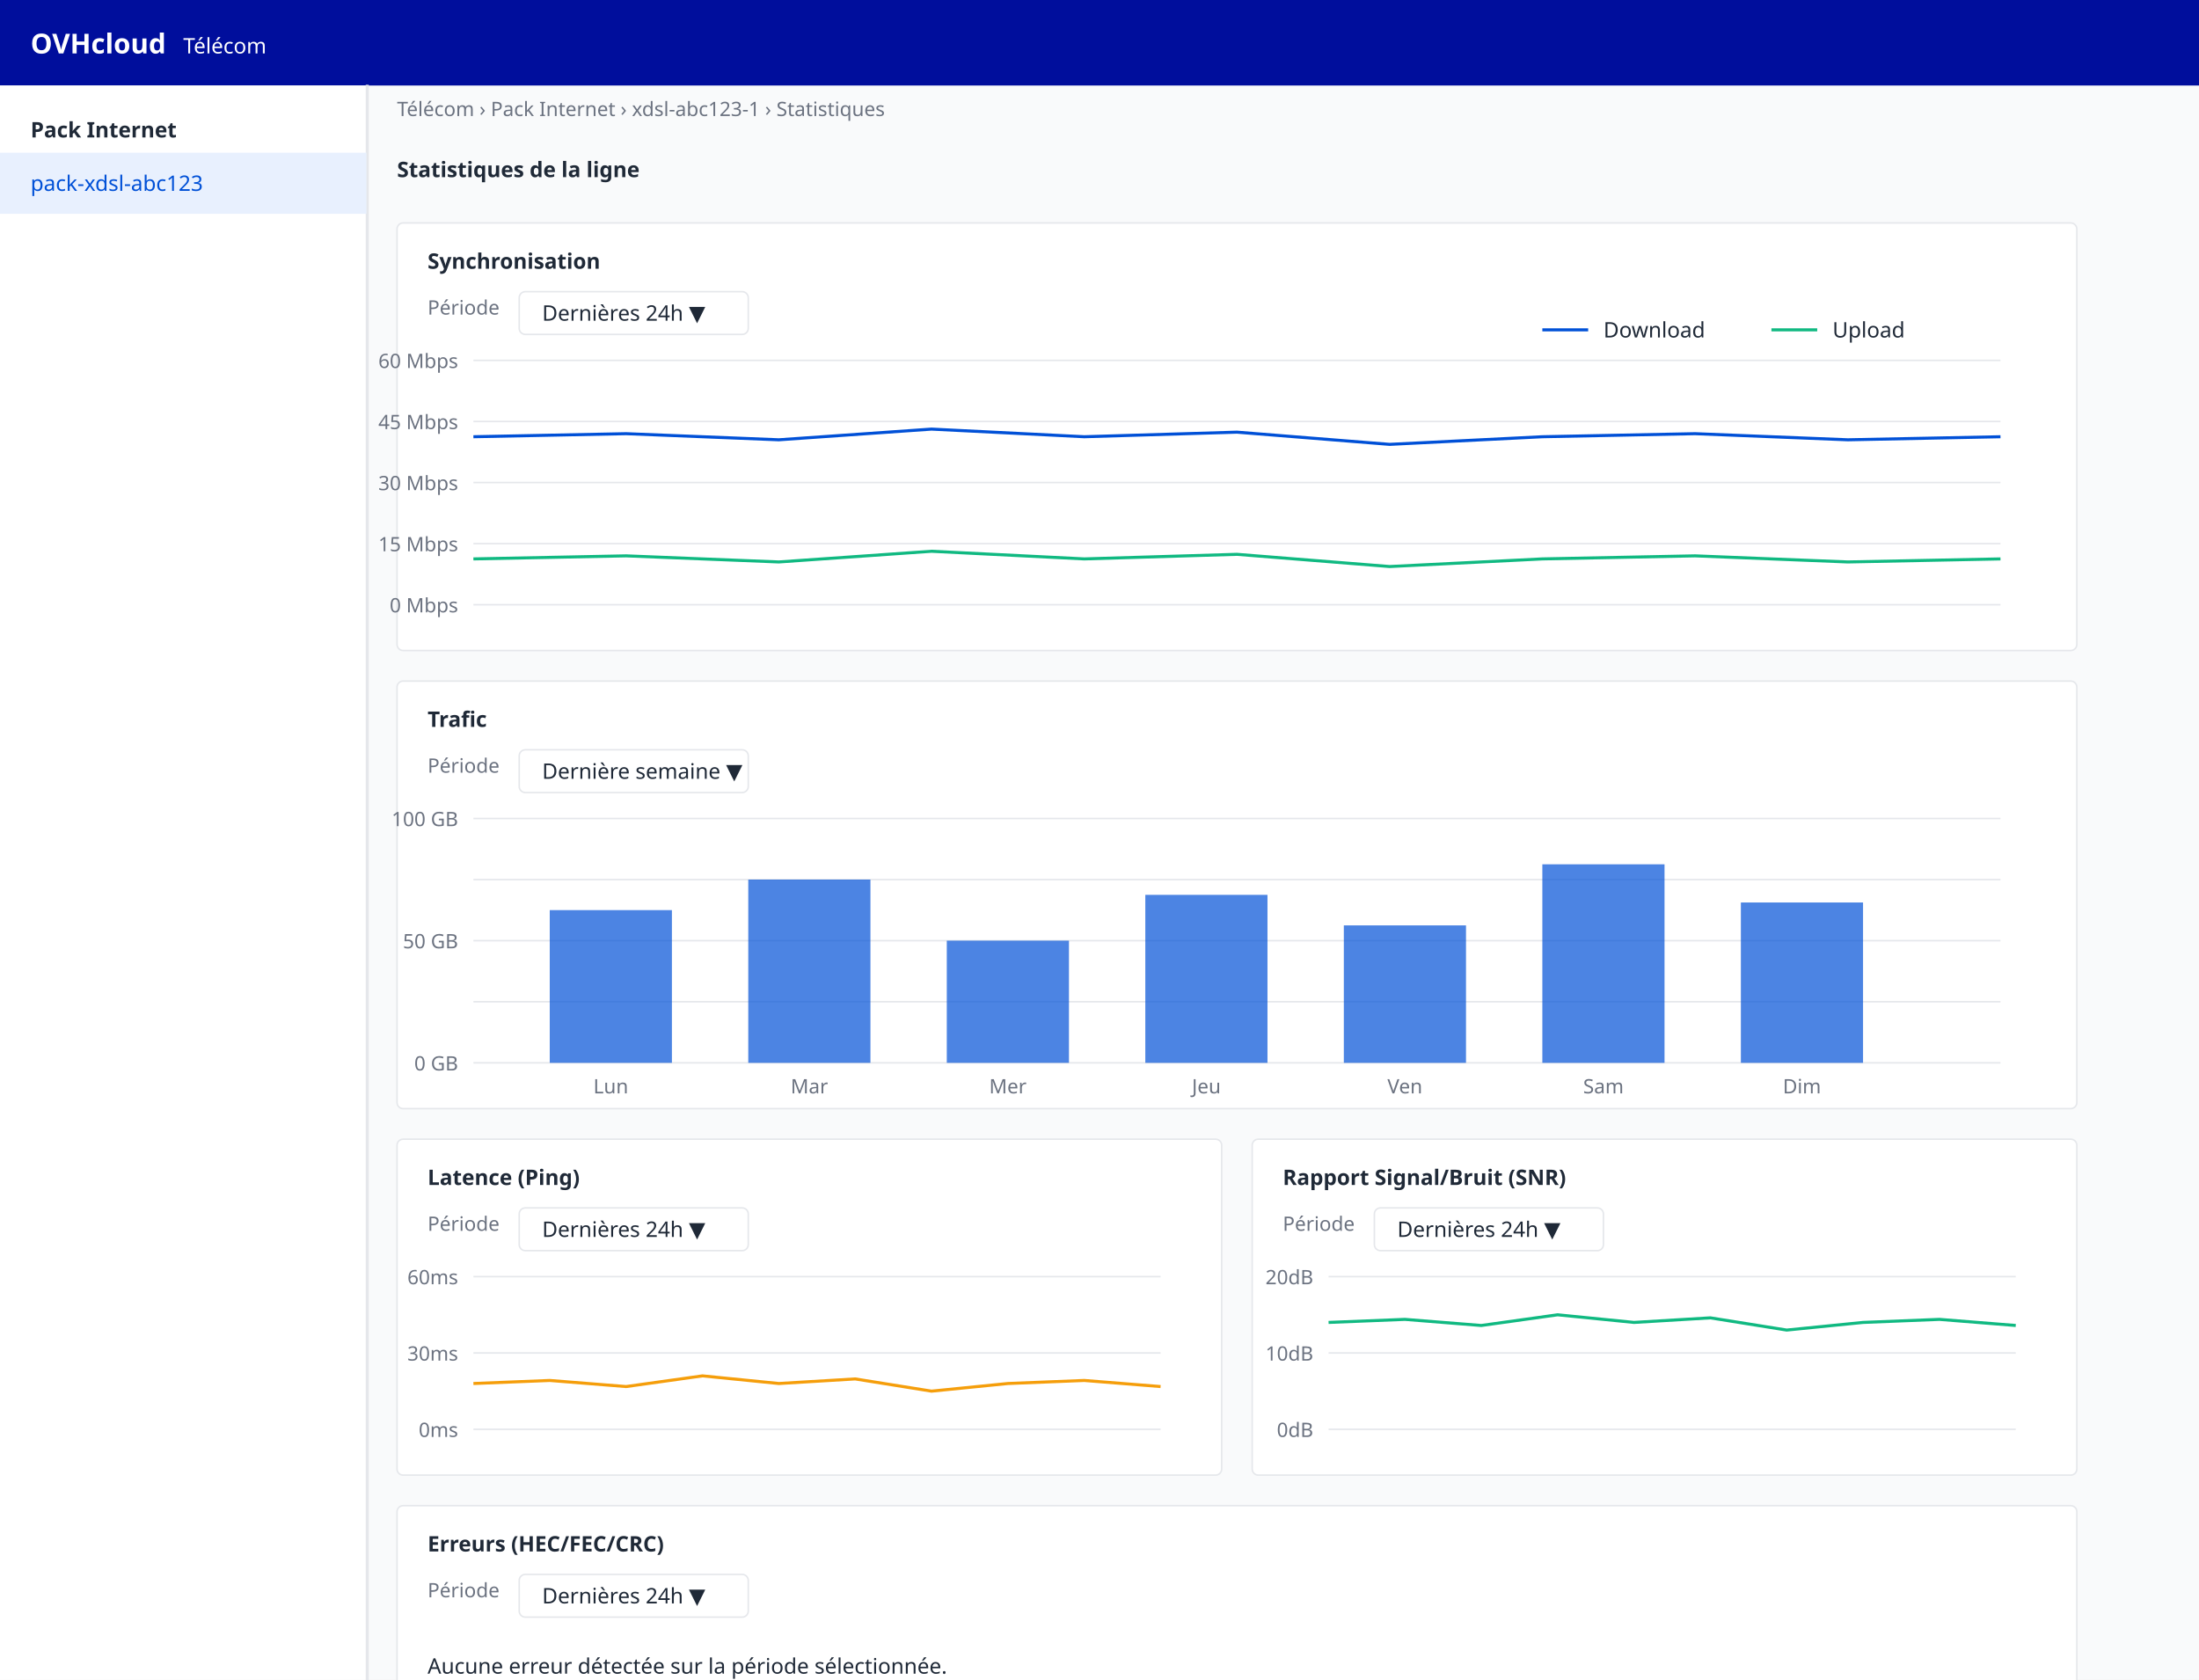
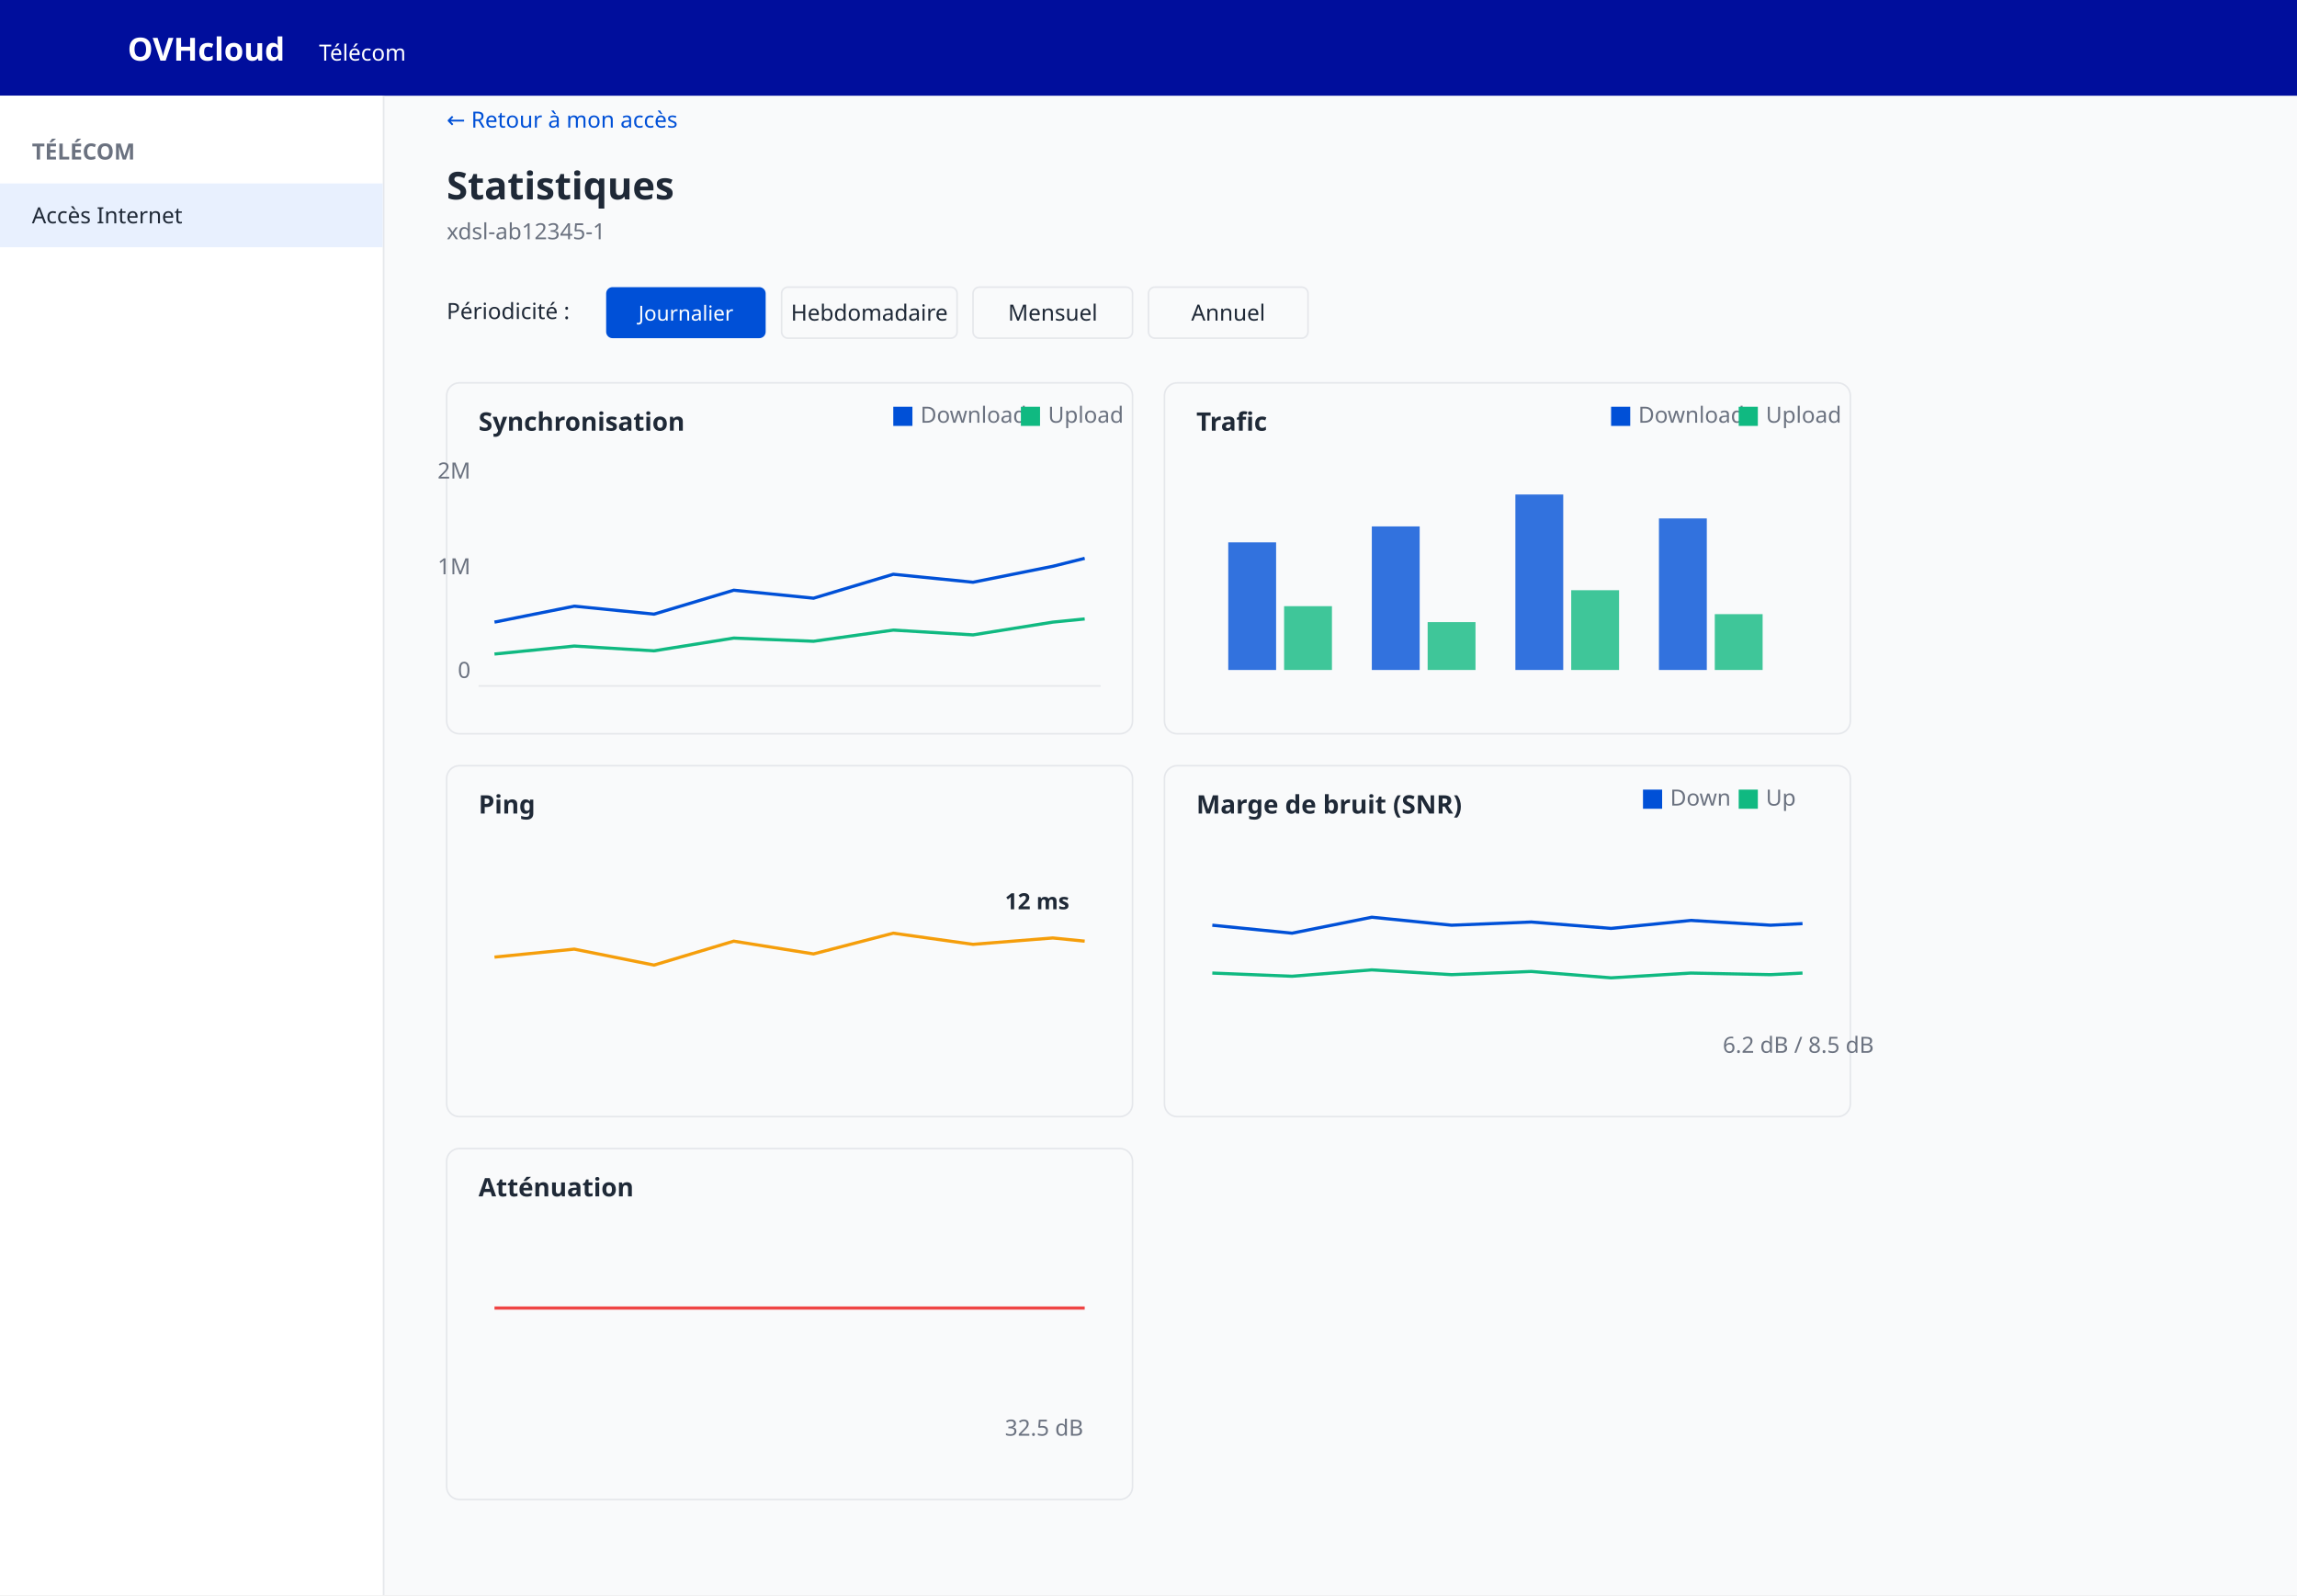
- <svg xmlns="http://www.w3.org/2000/svg" viewBox="0 0 1440 1100" width="1440" height="1100">
+ <svg xmlns="http://www.w3.org/2000/svg" viewBox="0 0 1440 1000" width="1440" height="1000">
  <defs>
    <style>
-       .bg-header { fill: #000E9C; }
      .bg-muted { fill: #F9FAFB; }
      .bg-white { fill: #FFFFFF; }
+       .bg-header { fill: #000E9C; }
      .bg-primary { fill: #0050D7; }
      .text-body { font-family: 'Source Sans Pro', sans-serif; font-size: 14px; fill: #1F2937; }
-       .text-muted { font-family: 'Source Sans Pro', sans-serif; font-size: 13px; fill: #6B7280; }
+       .text-muted { font-family: 'Source Sans Pro', sans-serif; font-size: 14px; fill: #6B7280; }
      .text-white { font-family: 'Source Sans Pro', sans-serif; fill: #FFFFFF; }
-       .text-primary { font-family: 'Source Sans Pro', sans-serif; fill: #0050D7; }
+       .text-title { font-family: 'Source Sans Pro', sans-serif; font-size: 24px; font-weight: 600; fill: #1F2937; }
+       .text-section { font-family: 'Source Sans Pro', sans-serif; font-size: 16px; font-weight: 600; fill: #1F2937; }
+       .text-link { font-family: 'Source Sans Pro', sans-serif; font-size: 14px; fill: #0050D7; }
      .border { stroke: #E5E7EB; stroke-width: 1; fill: none; }
-       .tile { fill: #FFFFFF; stroke: #E5E7EB; stroke-width: 1; }
-       .chart-line-down { stroke: #0050D7; stroke-width: 2; fill: none; }
-       .chart-line-up { stroke: #10B981; stroke-width: 2; fill: none; }
-       .chart-grid { stroke: #E5E7EB; stroke-width: 1; }
+       .line-upload { stroke: #10B981; stroke-width: 2; fill: none; }
+       .line-download { stroke: #0050D7; stroke-width: 2; fill: none; }
    </style>
  </defs>
-   <rect width="1440" height="1100" class="bg-muted" />
-   <rect width="1440" height="56" class="bg-header" />
-   <text x="20" y="35" class="text-white" font-size="18" font-weight="bold">OVHcloud</text>
-   <text x="120" y="35" class="text-white" font-size="14">Télécom</text>
-   <rect x="0" y="56" width="240" height="1044" class="bg-white" />
-   <rect x="240" y="56" width="1" height="1044" class="border" />
-   <text x="20" y="90" class="text-body" font-weight="bold">Pack Internet</text>
-   <rect x="0" y="100" width="240" height="40" fill="#E8F0FE" />
-   <text x="20" y="125" class="text-primary" font-size="14">pack-xdsl-abc123</text>
-   <g transform="translate(260, 76)">
-     <text x="0" y="0" class="text-muted" font-size="13">Télécom › Pack Internet › xdsl-abc123-1 › Statistiques</text>
-     <text x="0" y="40" class="text-body" font-size="24" font-weight="bold">Statistiques de la ligne</text>
-     <g transform="translate(0, 70)">
-       <rect x="0" y="0" width="1100" height="280" rx="4" class="tile" />
-       <text x="20" y="30" class="text-body" font-size="16" font-weight="bold">Synchronisation</text>
-       <text x="20" y="60" class="text-muted" font-size="13">Période</text>
-       <rect x="80" y="45" width="150" height="28" rx="4" fill="#FFFFFF" stroke="#E5E7EB" />
-       <text x="95" y="64" class="text-body" font-size="13">Dernières 24h ▼</text>
-       <g transform="translate(50, 90)">
-         <line x1="0" y1="0" x2="1000" y2="0" class="chart-grid" />
-         <line x1="0" y1="40" x2="1000" y2="40" class="chart-grid" />
-         <line x1="0" y1="80" x2="1000" y2="80" class="chart-grid" />
-         <line x1="0" y1="120" x2="1000" y2="120" class="chart-grid" />
-         <line x1="0" y1="160" x2="1000" y2="160" class="chart-grid" />
-         <text x="-10" y="5" class="text-muted" font-size="10" text-anchor="end">60 Mbps</text>
-         <text x="-10" y="45" class="text-muted" font-size="10" text-anchor="end">45 Mbps</text>
-         <text x="-10" y="85" class="text-muted" font-size="10" text-anchor="end">30 Mbps</text>
-         <text x="-10" y="125" class="text-muted" font-size="10" text-anchor="end">15 Mbps</text>
-         <text x="-10" y="165" class="text-muted" font-size="10" text-anchor="end">0 Mbps</text>
-         <path d="M0,50 L100,48 L200,52 L300,45 L400,50 L500,47 L600,55 L700,50 L800,48 L900,52 L1000,50" class="chart-line-down" />
-         <path d="M0,130 L100,128 L200,132 L300,125 L400,130 L500,127 L600,135 L700,130 L800,128 L900,132 L1000,130" class="chart-line-up" />
-         <line x1="700" y1="-20" x2="730" y2="-20" class="chart-line-down" />
-         <text x="740" y="-15" class="text-body" font-size="12">Download</text>
-         <line x1="850" y1="-20" x2="880" y2="-20" class="chart-line-up" />
-         <text x="890" y="-15" class="text-body" font-size="12">Upload</text>
-       </g>
+   <rect width="1440" height="1000" class="bg-muted" />
+   <rect width="1440" height="60" class="bg-header" />
+   <text x="80" y="38" class="text-white" font-size="20" font-weight="bold">OVHcloud</text>
+   <text x="200" y="38" class="text-white" font-size="14">Télécom</text>
+   <rect x="0" y="60" width="240" height="940" class="bg-white" />
+   <rect x="240" y="60" width="1" height="940" fill="#E5E7EB" />
+   <text x="20" y="100" class="text-muted" font-size="12" font-weight="600">TÉLÉCOM</text>
+   <rect x="0" y="115" width="240" height="40" fill="#E8F0FE" />
+   <text x="20" y="140" class="text-body" font-weight="500" fill="#0050D7">Accès Internet</text>
+   <g transform="translate(280, 80)">
+     <text x="0" y="0" class="text-link" font-size="13">← Retour à mon accès</text>
+     <text x="0" y="45" class="text-title">Statistiques</text>
+     <text x="0" y="70" class="text-muted">xdsl-ab12345-1</text>
+     <g transform="translate(0, 100)">
+       <text x="0" y="20" class="text-body" font-weight="500">Périodicité :</text>
+       <rect x="100" y="0" width="100" height="32" rx="4" fill="#0050D7" />
+       <text x="150" y="21" text-anchor="middle" class="text-white" font-size="13">Journalier</text>
+       <rect x="210" y="0" width="110" height="32" rx="4" class="border" fill="white" />
+       <text x="265" y="21" text-anchor="middle" class="text-body" font-size="13">Hebdomadaire</text>
+       <rect x="330" y="0" width="100" height="32" rx="4" class="border" fill="white" />
+       <text x="380" y="21" text-anchor="middle" class="text-body" font-size="13">Mensuel</text>
+       <rect x="440" y="0" width="100" height="32" rx="4" class="border" fill="white" />
+       <text x="490" y="21" text-anchor="middle" class="text-body" font-size="13">Annuel</text>
    </g>
-     <g transform="translate(0, 370)">
-       <rect x="0" y="0" width="1100" height="280" rx="4" class="tile" />
-       <text x="20" y="30" class="text-body" font-size="16" font-weight="bold">Trafic</text>
-       <text x="20" y="60" class="text-muted" font-size="13">Période</text>
-       <rect x="80" y="45" width="150" height="28" rx="4" fill="#FFFFFF" stroke="#E5E7EB" />
-       <text x="95" y="64" class="text-body" font-size="13">Dernière semaine ▼</text>
-       <g transform="translate(50, 90)">
-         <line x1="0" y1="0" x2="1000" y2="0" class="chart-grid" />
-         <line x1="0" y1="40" x2="1000" y2="40" class="chart-grid" />
-         <line x1="0" y1="80" x2="1000" y2="80" class="chart-grid" />
-         <line x1="0" y1="120" x2="1000" y2="120" class="chart-grid" />
-         <line x1="0" y1="160" x2="1000" y2="160" class="chart-grid" />
-         <text x="-10" y="5" class="text-muted" font-size="10" text-anchor="end">100 GB</text>
-         <text x="-10" y="85" class="text-muted" font-size="10" text-anchor="end">50 GB</text>
-         <text x="-10" y="165" class="text-muted" font-size="10" text-anchor="end">0 GB</text>
-         <rect x="50" y="60" width="80" height="100" fill="#0050D7" opacity="0.7" />
-         <rect x="180" y="40" width="80" height="120" fill="#0050D7" opacity="0.7" />
-         <rect x="310" y="80" width="80" height="80" fill="#0050D7" opacity="0.7" />
-         <rect x="440" y="50" width="80" height="110" fill="#0050D7" opacity="0.7" />
-         <rect x="570" y="70" width="80" height="90" fill="#0050D7" opacity="0.7" />
-         <rect x="700" y="30" width="80" height="130" fill="#0050D7" opacity="0.7" />
-         <rect x="830" y="55" width="80" height="105" fill="#0050D7" opacity="0.7" />
-         <text x="90" y="180" class="text-muted" font-size="10" text-anchor="middle">Lun</text>
-         <text x="220" y="180" class="text-muted" font-size="10" text-anchor="middle">Mar</text>
-         <text x="350" y="180" class="text-muted" font-size="10" text-anchor="middle">Mer</text>
-         <text x="480" y="180" class="text-muted" font-size="10" text-anchor="middle">Jeu</text>
-         <text x="610" y="180" class="text-muted" font-size="10" text-anchor="middle">Ven</text>
-         <text x="740" y="180" class="text-muted" font-size="10" text-anchor="middle">Sam</text>
-         <text x="870" y="180" class="text-muted" font-size="10" text-anchor="middle">Dim</text>
-       </g>
+     <g transform="translate(0, 160)">
+       <rect x="0" y="0" width="430" height="220" rx="8" fill="white" class="border" />
+       <text x="20" y="30" class="text-section">Synchronisation</text>
+       <rect x="280" y="15" width="12" height="12" fill="#0050D7" />
+       <text x="297" y="25" class="text-muted" font-size="12">Download</text>
+       <rect x="360" y="15" width="12" height="12" fill="#10B981" />
+       <text x="377" y="25" class="text-muted" font-size="12">Upload</text>
+       <rect x="20" y="50" width="390" height="140" fill="#F9FAFB" rx="4" />
+       <line x1="20" y1="190" x2="410" y2="190" stroke="#E5E7EB" />
+       <polyline class="line-download" points="30,150 80,140 130,145 180,130 230,135 280,120 330,125 380,115 400,110" />
+       <polyline class="line-upload" points="30,170 80,165 130,168 180,160 230,162 280,155 330,158 380,150 400,148" />
+       <text x="15" y="60" class="text-muted" font-size="10" text-anchor="end">2M</text>
+       <text x="15" y="120" class="text-muted" font-size="10" text-anchor="end">1M</text>
+       <text x="15" y="185" class="text-muted" font-size="10" text-anchor="end">0</text>
    </g>
-     <g transform="translate(0, 670)">
-       <rect x="0" y="0" width="540" height="220" rx="4" class="tile" />
-       <text x="20" y="30" class="text-body" font-size="16" font-weight="bold">Latence (Ping)</text>
-       <text x="20" y="60" class="text-muted" font-size="13">Période</text>
-       <rect x="80" y="45" width="150" height="28" rx="4" fill="#FFFFFF" stroke="#E5E7EB" />
-       <text x="95" y="64" class="text-body" font-size="13">Dernières 24h ▼</text>
-       <g transform="translate(50, 90)">
-         <line x1="0" y1="0" x2="450" y2="0" class="chart-grid" />
-         <line x1="0" y1="50" x2="450" y2="50" class="chart-grid" />
-         <line x1="0" y1="100" x2="450" y2="100" class="chart-grid" />
-         <text x="-10" y="5" class="text-muted" font-size="10" text-anchor="end">60ms</text>
-         <text x="-10" y="55" class="text-muted" font-size="10" text-anchor="end">30ms</text>
-         <text x="-10" y="105" class="text-muted" font-size="10" text-anchor="end">0ms</text>
-         <path d="M0,70 L50,68 L100,72 L150,65 L200,70 L250,67 L300,75 L350,70 L400,68 L450,72" stroke="#F59E0B" stroke-width="2" fill="none" />
-       </g>
+     <g transform="translate(450, 160)">
+       <rect x="0" y="0" width="430" height="220" rx="8" fill="white" class="border" />
+       <text x="20" y="30" class="text-section">Trafic</text>
+       <rect x="280" y="15" width="12" height="12" fill="#0050D7" />
+       <text x="297" y="25" class="text-muted" font-size="12">Download</text>
+       <rect x="360" y="15" width="12" height="12" fill="#10B981" />
+       <text x="377" y="25" class="text-muted" font-size="12">Upload</text>
+       <rect x="20" y="50" width="390" height="140" fill="#F9FAFB" rx="4" />
+       <rect x="40" y="100" width="30" height="80" fill="#0050D7" opacity="0.8" />
+       <rect x="75" y="140" width="30" height="40" fill="#10B981" opacity="0.8" />
+       <rect x="130" y="90" width="30" height="90" fill="#0050D7" opacity="0.8" />
+       <rect x="165" y="150" width="30" height="30" fill="#10B981" opacity="0.8" />
+       <rect x="220" y="70" width="30" height="110" fill="#0050D7" opacity="0.8" />
+       <rect x="255" y="130" width="30" height="50" fill="#10B981" opacity="0.8" />
+       <rect x="310" y="85" width="30" height="95" fill="#0050D7" opacity="0.8" />
+       <rect x="345" y="145" width="30" height="35" fill="#10B981" opacity="0.8" />
    </g>
-     <g transform="translate(560, 670)">
-       <rect x="0" y="0" width="540" height="220" rx="4" class="tile" />
-       <text x="20" y="30" class="text-body" font-size="16" font-weight="bold">Rapport Signal/Bruit (SNR)</text>
-       <text x="20" y="60" class="text-muted" font-size="13">Période</text>
-       <rect x="80" y="45" width="150" height="28" rx="4" fill="#FFFFFF" stroke="#E5E7EB" />
-       <text x="95" y="64" class="text-body" font-size="13">Dernières 24h ▼</text>
-       <g transform="translate(50, 90)">
-         <line x1="0" y1="0" x2="450" y2="0" class="chart-grid" />
-         <line x1="0" y1="50" x2="450" y2="50" class="chart-grid" />
-         <line x1="0" y1="100" x2="450" y2="100" class="chart-grid" />
-         <text x="-10" y="5" class="text-muted" font-size="10" text-anchor="end">20dB</text>
-         <text x="-10" y="55" class="text-muted" font-size="10" text-anchor="end">10dB</text>
-         <text x="-10" y="105" class="text-muted" font-size="10" text-anchor="end">0dB</text>
-         <path d="M0,30 L50,28 L100,32 L150,25 L200,30 L250,27 L300,35 L350,30 L400,28 L450,32" stroke="#10B981" stroke-width="2" fill="none" />
-       </g>
+     <g transform="translate(0, 400)">
+       <rect x="0" y="0" width="430" height="220" rx="8" fill="white" class="border" />
+       <text x="20" y="30" class="text-section">Ping</text>
+       <rect x="20" y="50" width="390" height="140" fill="#F9FAFB" rx="4" />
+       <polyline stroke="#F59E0B" stroke-width="2" fill="none" points="30,120 80,115 130,125 180,110 230,118 280,105 330,112 380,108 400,110" />
+       <text x="350" y="90" class="text-body" font-size="20" font-weight="600">12 ms</text>
    </g>
-     <g transform="translate(0, 910)">
-       <rect x="0" y="0" width="1100" height="150" rx="4" class="tile" />
-       <text x="20" y="30" class="text-body" font-size="16" font-weight="bold">Erreurs (HEC/FEC/CRC)</text>
-       <text x="20" y="60" class="text-muted" font-size="13">Période</text>
-       <rect x="80" y="45" width="150" height="28" rx="4" fill="#FFFFFF" stroke="#E5E7EB" />
-       <text x="95" y="64" class="text-body" font-size="13">Dernières 24h ▼</text>
-       <text x="20" y="110" class="text-body">Aucune erreur détectée sur la période sélectionnée.</text>
-       <text x="20" y="130" class="text-muted" font-size="12">HEC: 0 | FEC: 0 | CRC: 0</text>
+     <g transform="translate(450, 400)">
+       <rect x="0" y="0" width="430" height="220" rx="8" fill="white" class="border" />
+       <text x="20" y="30" class="text-section">Marge de bruit (SNR)</text>
+       <rect x="300" y="15" width="12" height="12" fill="#0050D7" />
+       <text x="317" y="25" class="text-muted" font-size="12">Down</text>
+       <rect x="360" y="15" width="12" height="12" fill="#10B981" />
+       <text x="377" y="25" class="text-muted" font-size="12">Up</text>
+       <rect x="20" y="50" width="390" height="140" fill="#F9FAFB" rx="4" />
+       <polyline class="line-download" points="30,100 80,105 130,95 180,100 230,98 280,102 330,97 380,100 400,99" />
+       <polyline class="line-upload" points="30,130 80,132 130,128 180,131 230,129 280,133 330,130 380,131 400,130" />
+       <text x="350" y="180" class="text-muted" font-size="12">6.2 dB / 8.5 dB</text>
+     </g>
+     <g transform="translate(0, 640)">
+       <rect x="0" y="0" width="430" height="220" rx="8" fill="white" class="border" />
+       <text x="20" y="30" class="text-section">Atténuation</text>
+       <rect x="20" y="50" width="390" height="140" fill="#F9FAFB" rx="4" />
+       <line x1="30" y1="100" x2="400" y2="100" stroke="#EF4444" stroke-width="2" />
+       <text x="350" y="180" class="text-muted" font-size="12">32.5 dB</text>
    </g>
  </g>
</svg>
